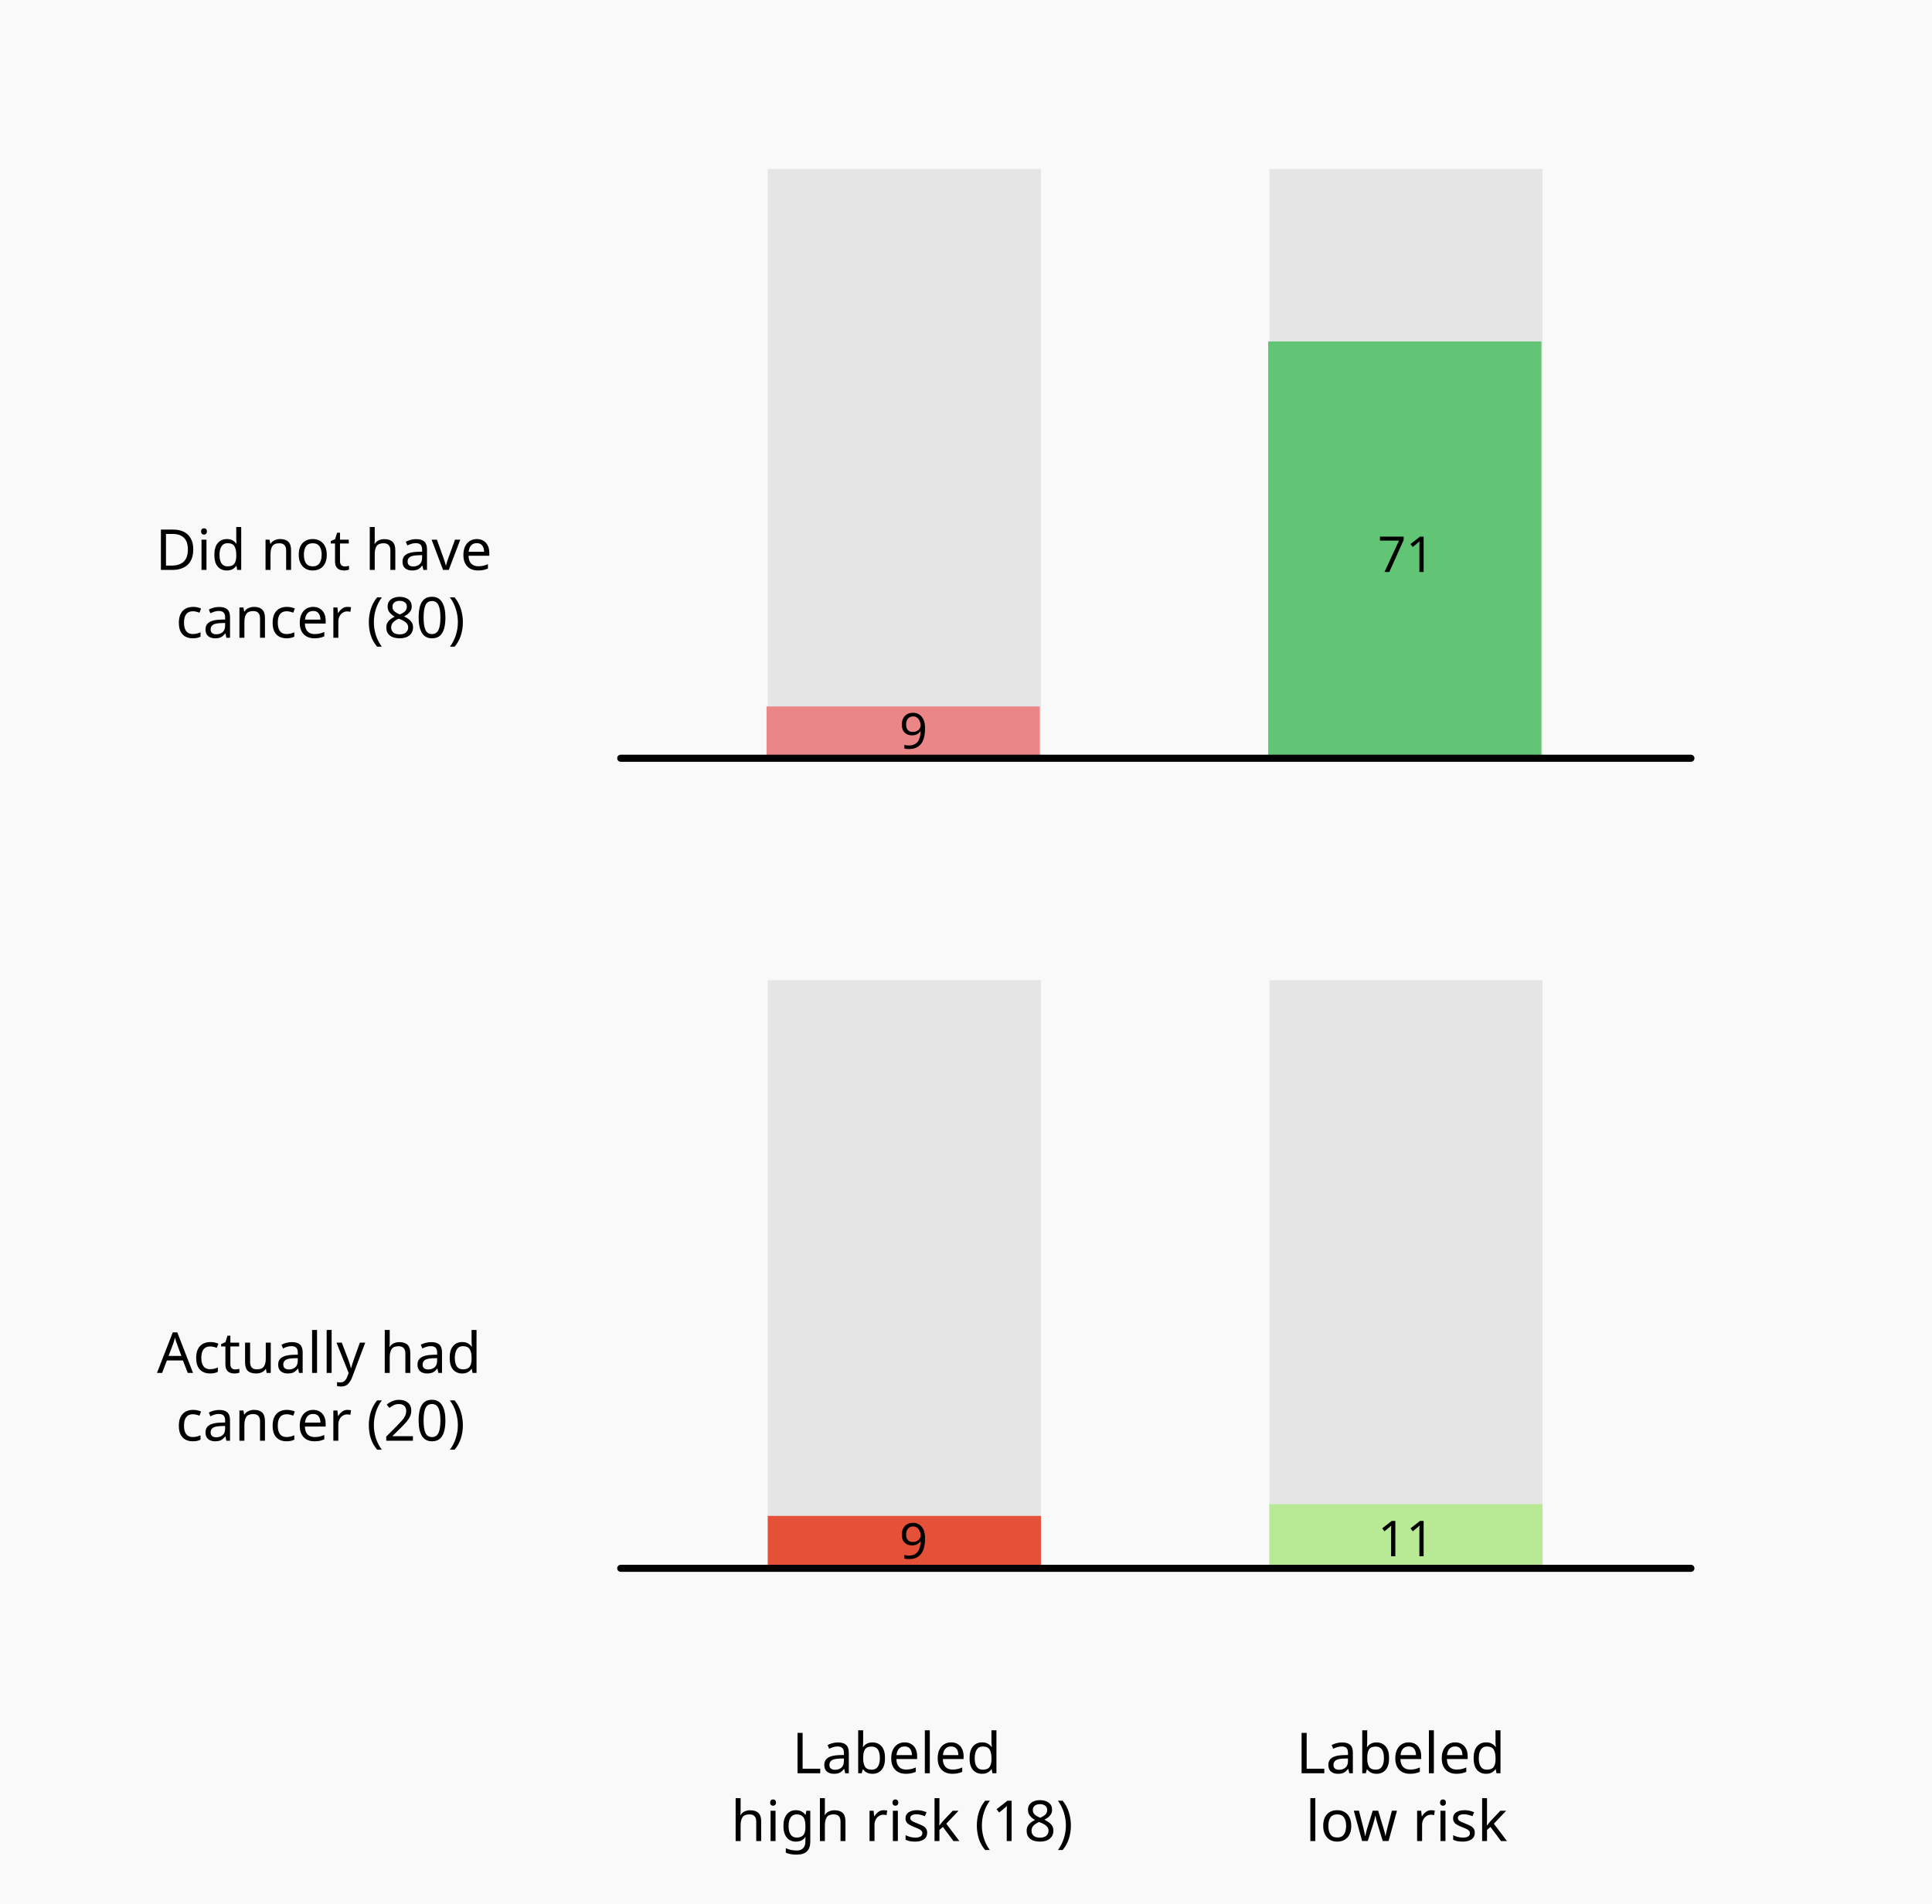
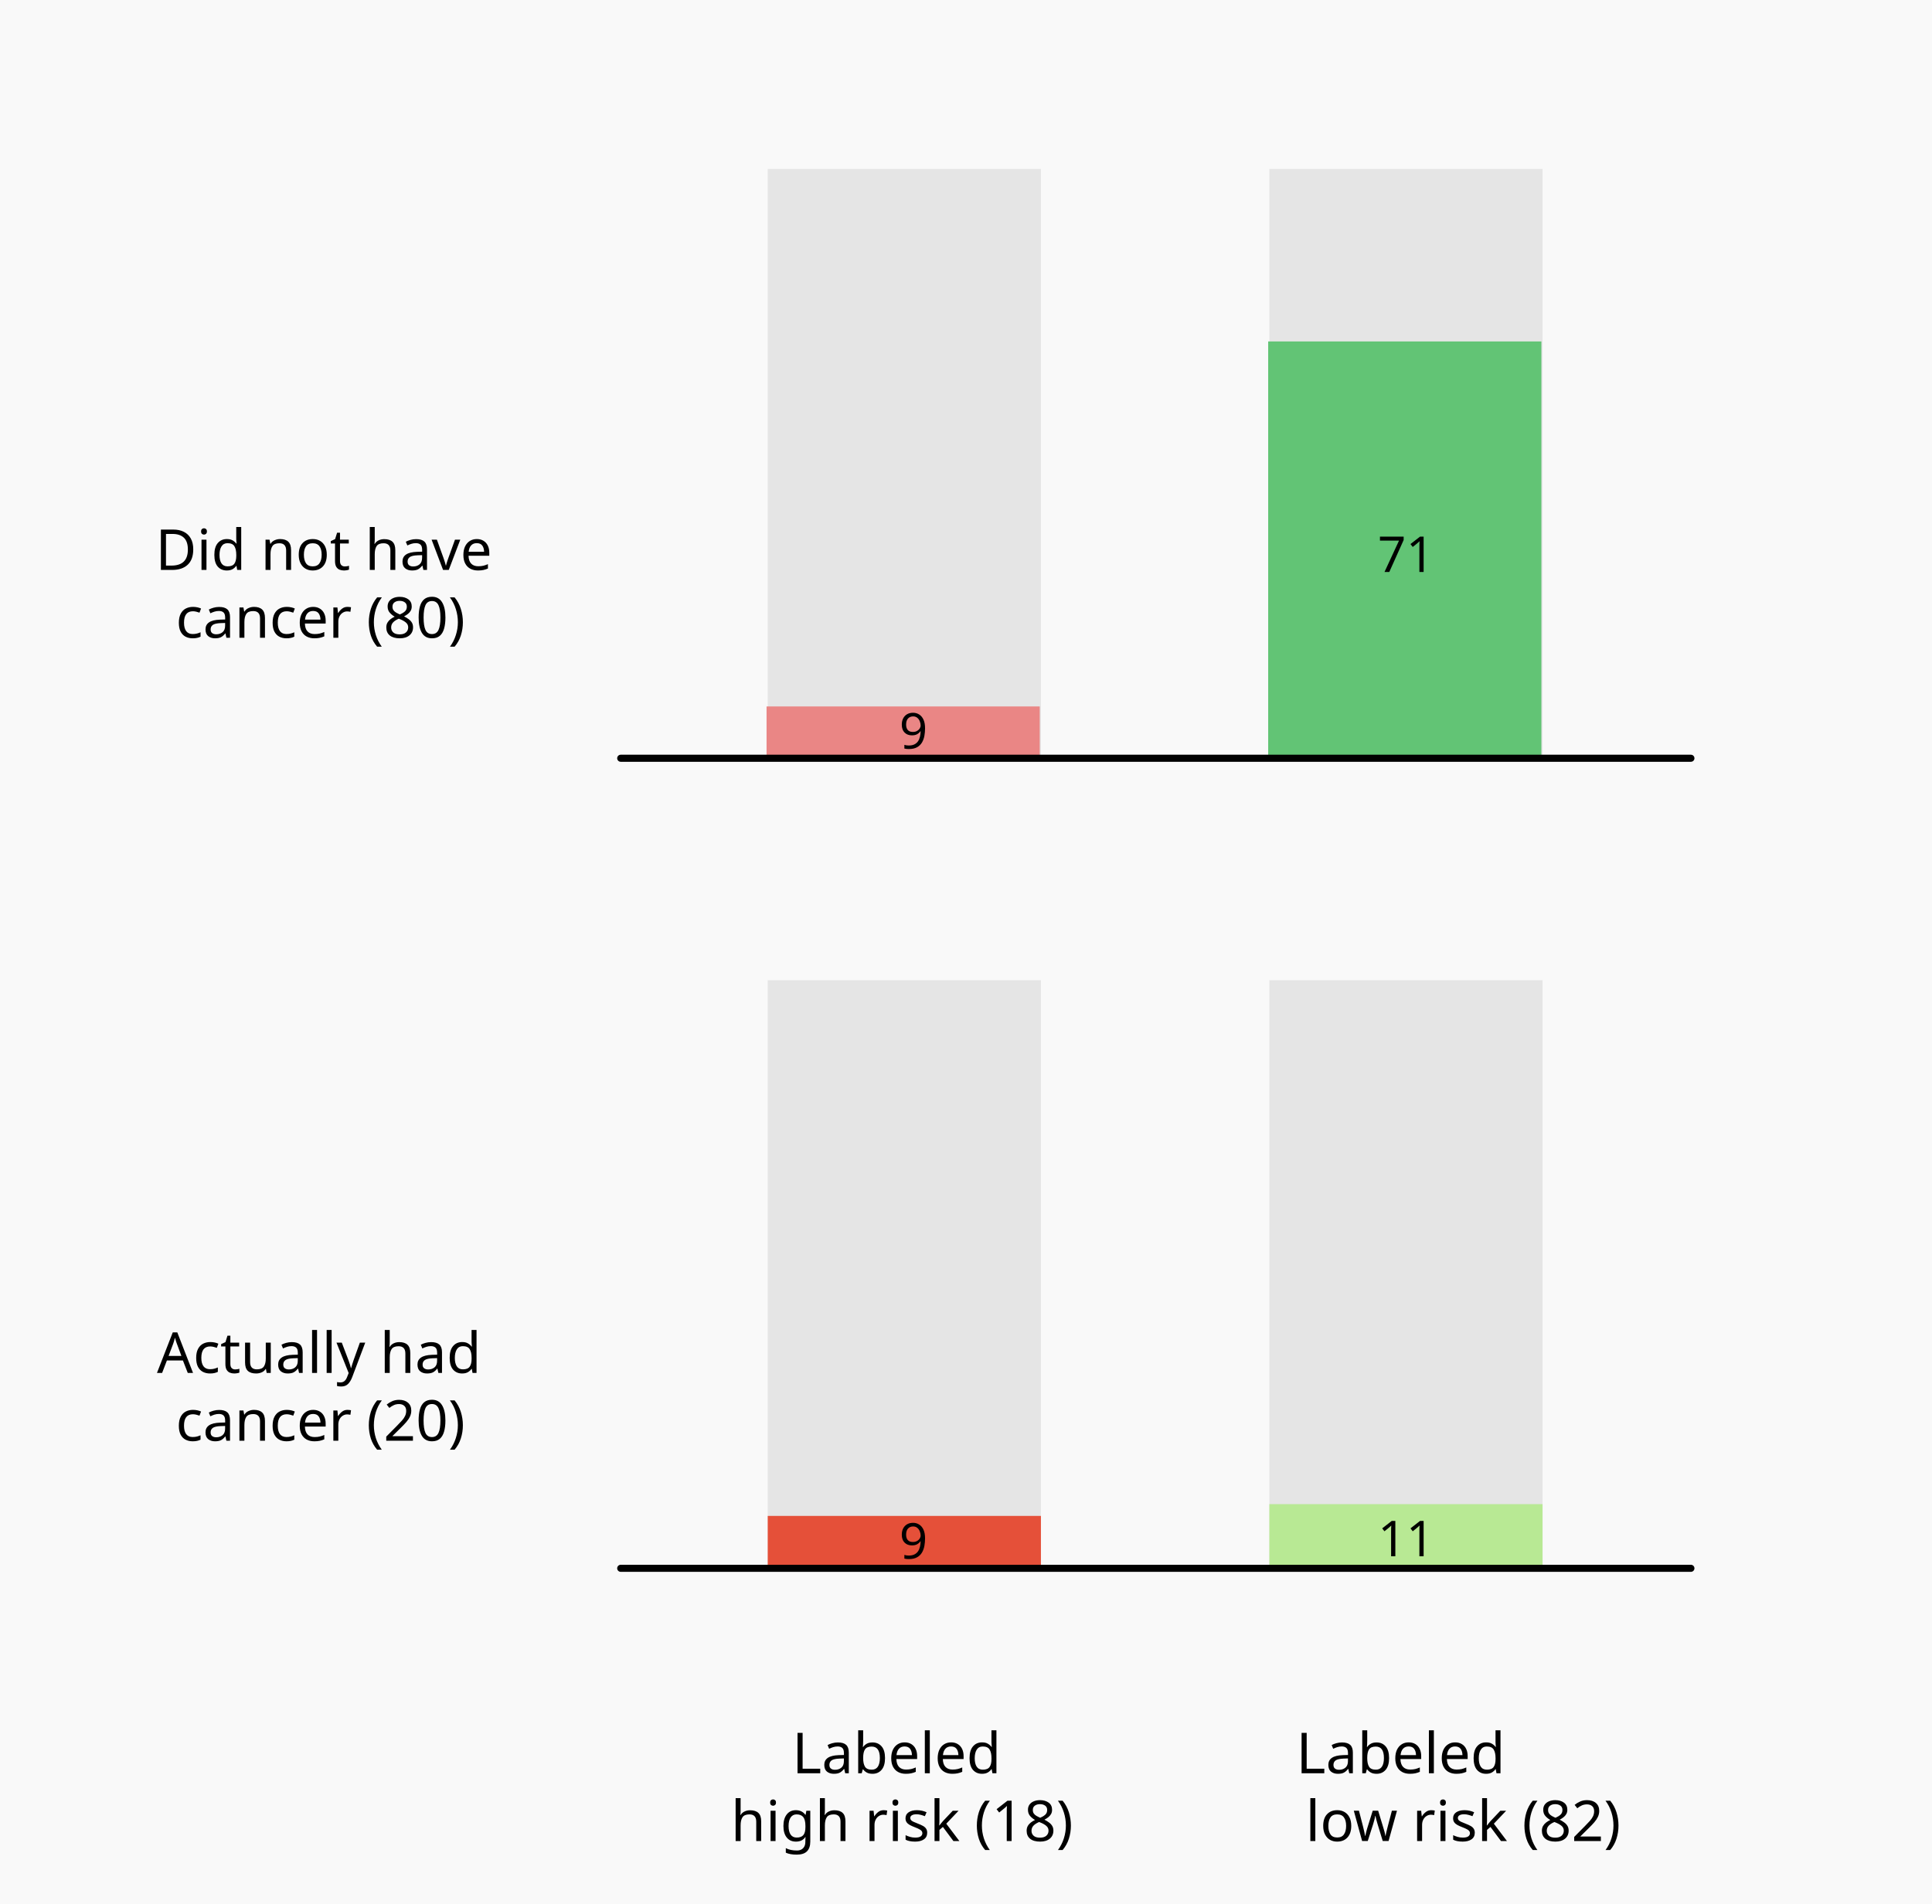
<svg xmlns="http://www.w3.org/2000/svg" version="1.1" id="Layer_1" x="0px" y="0px" viewBox="0 0 820.37 808.35" style="enable-background:new 0 0 820.37 808.35;" xml:space="preserve">
  <style type="text/css">
	.st0{fill:#F9F9F9;}
	.st1{fill:#E5E5E5;}
	.st2{fill:#E55039;}
	.st3{fill:#EA8685;}
	.st4{fill:#B8E994;}
	.st5{fill:#62C475;}
	.st6{fill:#FFFFFF;stroke:#000000;stroke-width:3;stroke-linecap:round;stroke-miterlimit:10;}
	.st7{font-family:'Helvetica-Bold';}
	.st8{font-size:24px;}
	.st9{font-size:21px;}
	.st10{fill:#D1D1D1;}
	.st11{fill:none;stroke:#EA8685;stroke-width:26;stroke-miterlimit:10;}
	.st12{fill:none;stroke:#B8E994;stroke-width:26;stroke-miterlimit:10;}
	.st13{fill:none;stroke:#E55039;stroke-width:26;stroke-miterlimit:10;}
	.st14{fill:none;stroke:#62C475;stroke-width:26;stroke-miterlimit:10;}
</style>
  <rect x="-3" y="-5" class="st0" width="827" height="827" />
  <rect x="326" y="416.25" class="st1" width="116" height="250" />
  <rect x="539" y="416.25" class="st1" width="116" height="250" />
  <rect x="326" y="71.75" class="st1" width="116" height="250" />
  <rect x="539" y="71.75" class="st1" width="116" height="250" />
  <rect x="326" y="643.75" class="st2" width="116" height="22.5" />
  <rect x="539" y="638.75" class="st4" width="116" height="27.5" />
  <rect x="325.5" y="300" class="st3" width="116" height="22.5" />
  <rect x="538.5" y="145" class="st5" width="116" height="177.5" />
  <line class="st6" x1="263.57" y1="322" x2="718" y2="322" />
  <line class="st6" x1="263.57" y1="666" x2="718" y2="666" />
  <text transform="matrix(1 0 0 1 336.3218 753.0278)">
    <tspan x="0" y="0" class="st7 st8">Labeled </tspan>
    <tspan x="-26" y="28.8" class="st7 st8">high risk (18)</tspan>
  </text>
  <text transform="matrix(1 0 0 1 550.3589 753.0278)">
    <tspan x="0" y="0" class="st7 st8">Labeled </tspan>
-     <tspan x="4" y="28.8" class="st7 st8">low risk</tspan>
+     <tspan x="4" y="28.8" class="st7 st8">low risk (82)</tspan>
  </text>
  <text transform="matrix(1 0 0 1 65.9956 242.0278)">
    <tspan x="0" y="0" class="st7 st8">Did not have</tspan>
    <tspan x="8.64" y="28.8" class="st7 st8">cancer (80)</tspan>
  </text>
  <text transform="matrix(1 0 0 1 66.6519 583.0278)">
    <tspan x="0" y="0" class="st7 st8">Actually had</tspan>
    <tspan x="7.98" y="28.8" class="st7 st8">cancer (20)</tspan>
  </text>
  <text transform="matrix(1 0 0 1 381.8779 317.8843)" class="st7 st9">9</text>
  <text transform="matrix(1 0 0 1 381.8779 661.8843)" class="st7 st9">9</text>
  <text transform="matrix(1 0 0 1 585.0381 242.8843)" class="st7 st9">71</text>
  <text transform="matrix(1 0 0 1 585.0381 660.8843)" class="st7 st9">11</text>
</svg>
